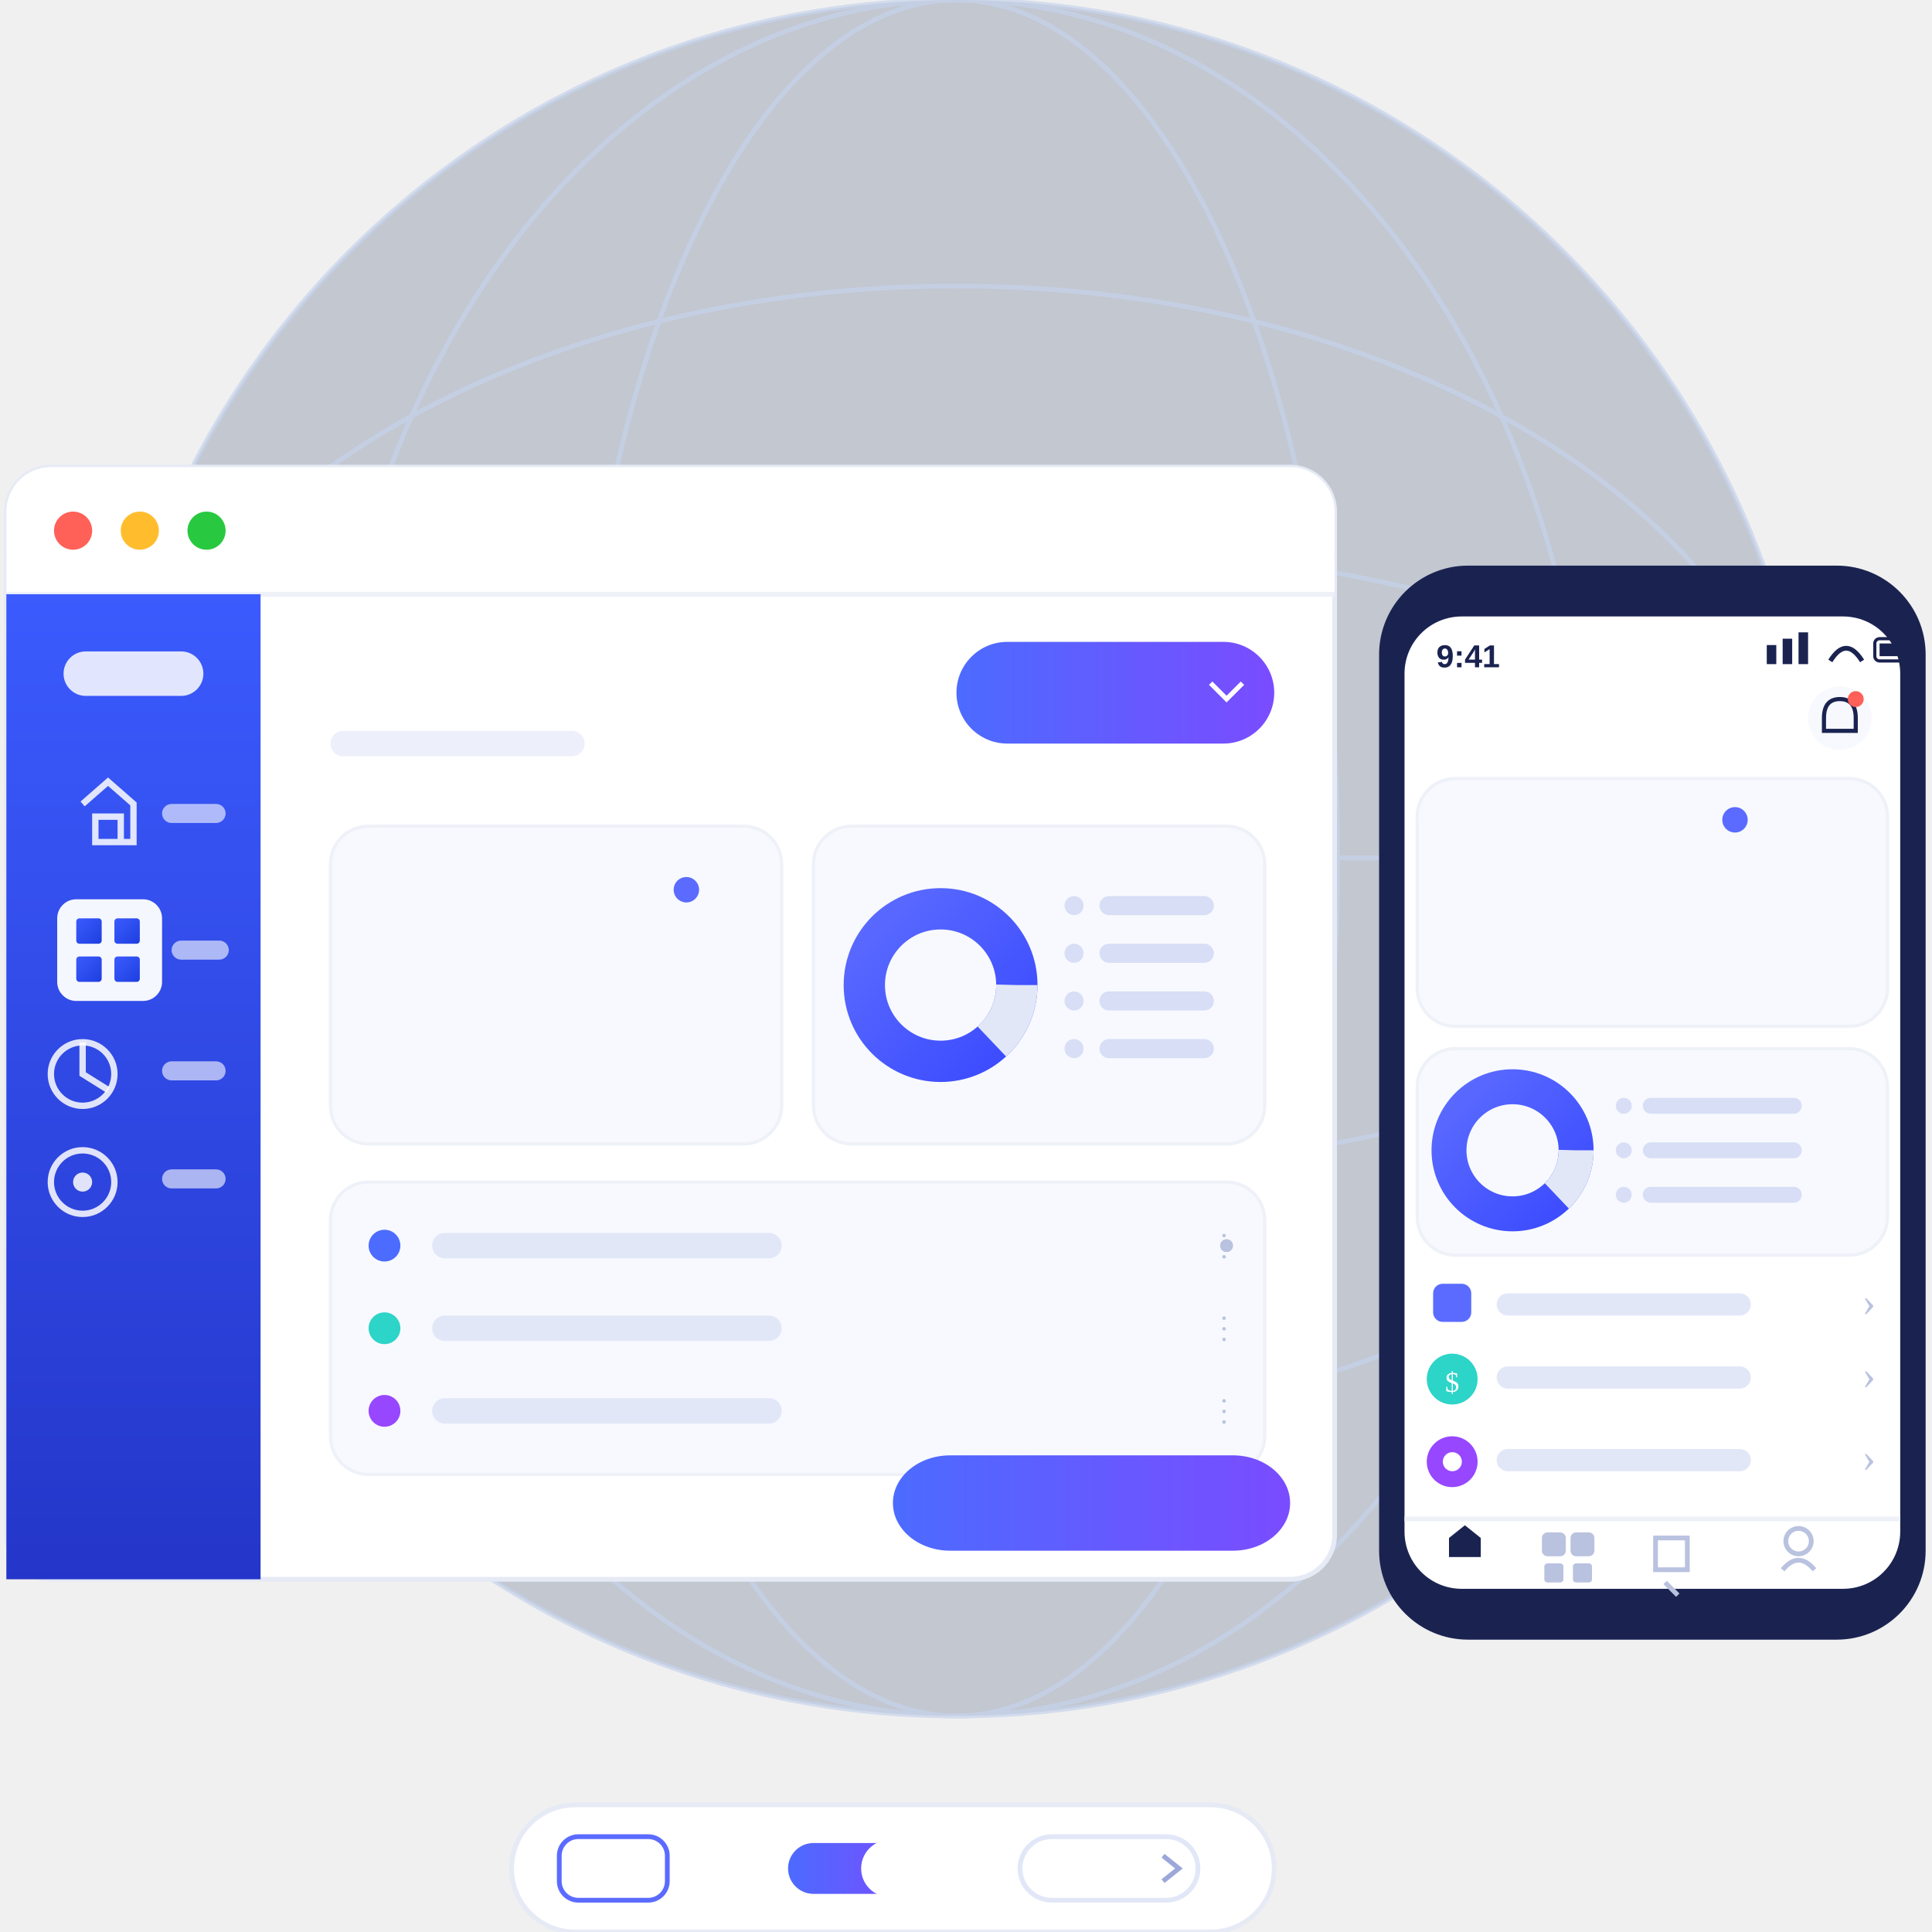
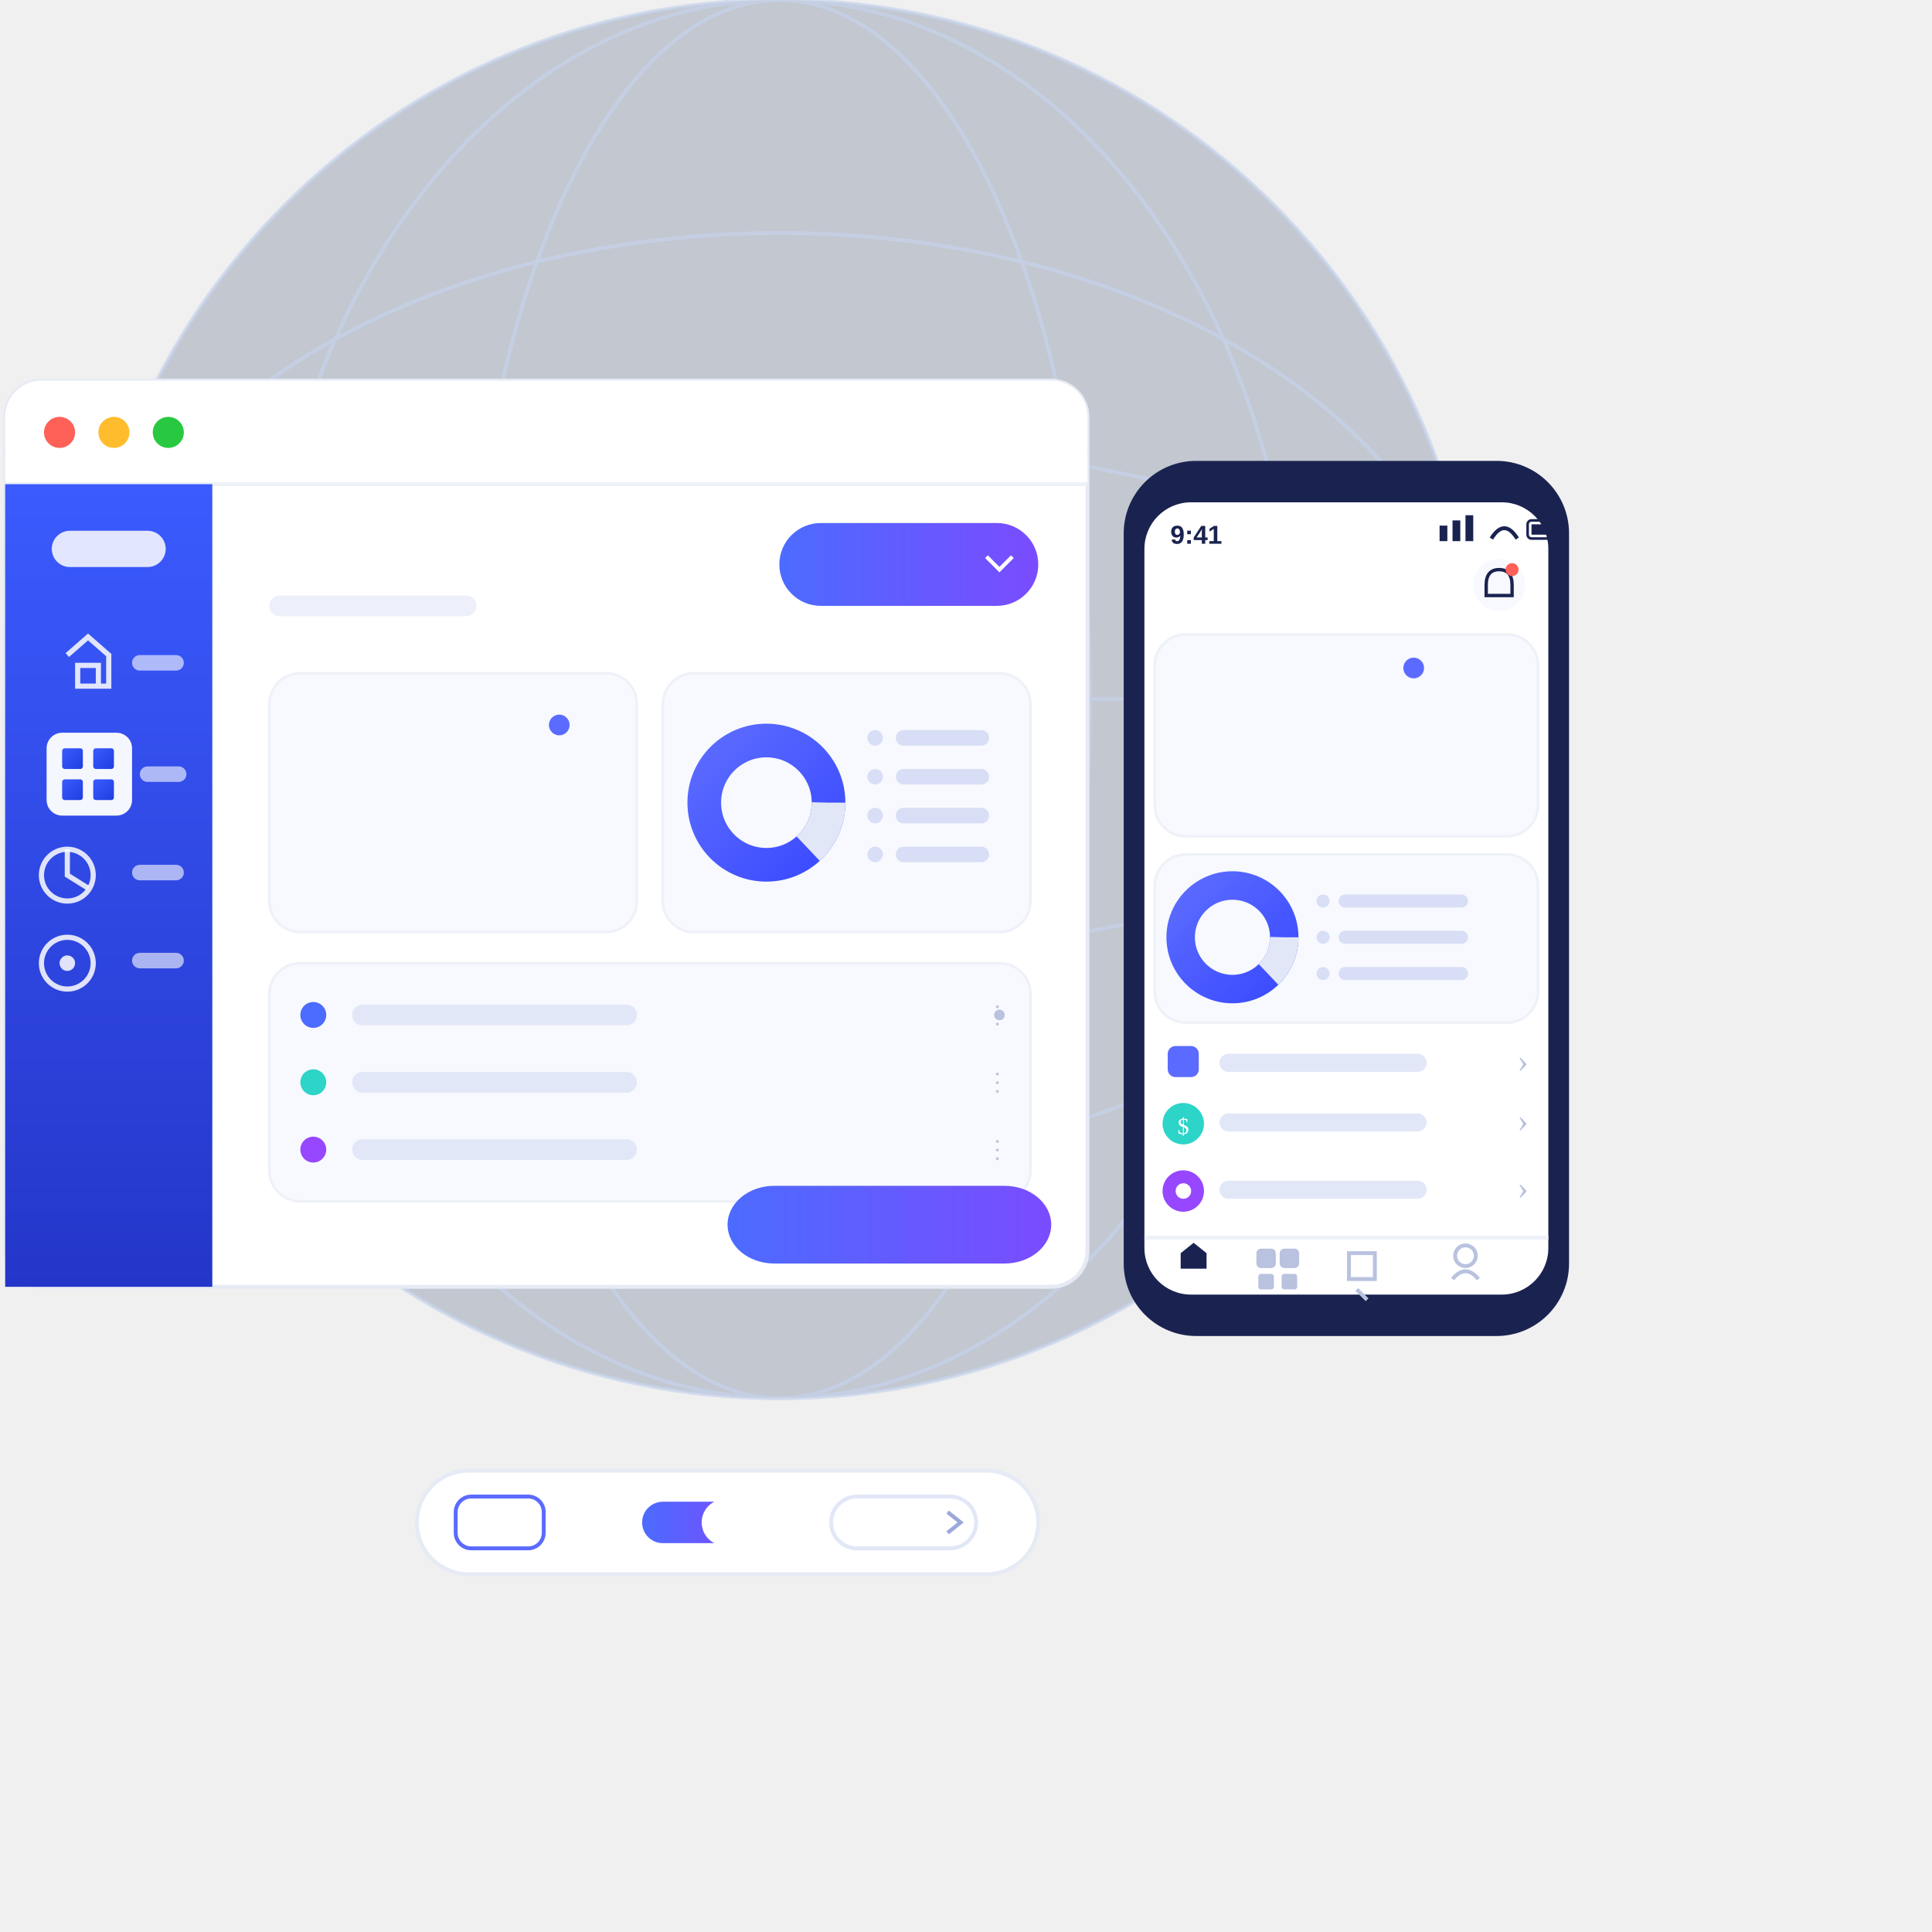
- <svg xmlns="http://www.w3.org/2000/svg" width="220" height="220" viewBox="0 0 220 220">
+ <svg xmlns="http://www.w3.org/2000/svg" width="220" height="220" viewBox="0 0 270 270">
  <defs>
    <linearGradient id="bubbleBlue" x1="0%" y1="0%" x2="100%" y2="100%">
      <stop offset="0%" stop-color="#3B5BFE" />
      <stop offset="100%" stop-color="#1E3FE0" />
    </linearGradient>
    <linearGradient id="bubbleTeal" x1="0%" y1="0%" x2="100%" y2="100%">
      <stop offset="0%" stop-color="#2DD4C8" />
      <stop offset="100%" stop-color="#16B8AE" />
    </linearGradient>
    <linearGradient id="bubblePurple" x1="0%" y1="0%" x2="100%" y2="100%">
      <stop offset="0%" stop-color="#9747FF" />
      <stop offset="100%" stop-color="#7A2FE0" />
    </linearGradient>
    <linearGradient id="sidebarGrad" x1="0%" y1="0%" x2="0%" y2="100%">
      <stop offset="0%" stop-color="#3B5BFE" />
      <stop offset="100%" stop-color="#2436C9" />
    </linearGradient>
    <linearGradient id="btnGrad" x1="0%" y1="0%" x2="100%" y2="0%">
      <stop offset="0%" stop-color="#4C6BFF" />
      <stop offset="100%" stop-color="#7A4CFF" />
    </linearGradient>
    <linearGradient id="donutGrad" x1="0%" y1="0%" x2="100%" y2="100%">
      <stop offset="0%" stop-color="#5B6BFF" />
      <stop offset="100%" stop-color="#3B4BFF" />
    </linearGradient>
  </defs>
  <style>
    .floatSlow{animation:floatSlow 6s ease-in-out infinite;transform-origin:center;}
    .pulse{animation:pulse 3s ease-in-out infinite;transform-origin:center;}
    .draw{stroke-dasharray:220;stroke-dashoffset:220;animation:draw 4s ease-in-out infinite alternate;}
    @keyframes floatSlow{0%,100%{transform:translateY(0px);}50%{transform:translateY(-4px);}}
    @keyframes pulse{0%,100%{transform:scale(1);}50%{transform:scale(1.03);}}
    @keyframes draw{0%{stroke-dashoffset:220;}100%{stroke-dashoffset:0;}}
  </style>
  <g transform="translate(-77.434,-7.237) scale(0.361842)">
    <circle cx="515" cy="290" r="270" fill="#a4abbb" opacity="0.6" />
    <g stroke="#c6d3eb" stroke-width="1.5" fill="none" opacity="0.7">
      <ellipse cx="515" cy="290" rx="270" ry="270" />
      <ellipse cx="515" cy="290" rx="270" ry="100" />
      <ellipse cx="515" cy="290" rx="270" ry="180" />
      <ellipse cx="515" cy="290" rx="120" ry="270" />
      <ellipse cx="515" cy="290" rx="200" ry="270" />
      <line x1="245" y1="290" x2="785" y2="290" />
    </g>
    <path d="M 350 350 Q 390 370 370 410 Q 420 420 410 460" fill="#C7D7F7" opacity="0.8" />
    <g class="floatSlow">
      <rect x="216" y="167" width="418" height="350" rx="14" fill="#FFFFFF" stroke="#E6EAF5" stroke-width="1.5" />
      <rect x="216" y="167" width="418" height="40" rx="14" fill="#FFFFFF" />
      <rect x="216" y="195" width="418" height="12" fill="#FFFFFF" />
      <circle cx="237" cy="187" r="6" fill="#FF6058" />
      <circle cx="258" cy="187" r="6" fill="#FFBD2E" />
      <circle cx="279" cy="187" r="6" fill="#28C940" />
      <line x1="216" y1="207" x2="634" y2="207" stroke="#EEF1F8" stroke-width="1.5" />
      <rect x="216" y="207" width="80" height="310" fill="url(#sidebarGrad)" />
      <rect x="234" y="225" width="44" height="14" rx="7" fill="#FFFFFF" opacity="0.85" />
      <g fill="#FFFFFF" opacity="0.85">
        <path d="M 240 273 L 248 266 L 256 273 L 256 285 L 244 285 L 244 277 L 252 277 L 252 285 L 256 285" fill="none" stroke="#FFFFFF" stroke-width="2" />
      </g>
      <rect x="265" y="273" width="20" height="6" rx="3" fill="#FFFFFF" opacity="0.6" />
      <rect x="232" y="303" width="33" height="32" rx="6" fill="#FFFFFF" opacity="0.95" />
      <g fill="url(#bubbleBlue)">
        <rect x="238" y="309" width="8" height="8" rx="1" />
        <rect x="250" y="309" width="8" height="8" rx="1" />
        <rect x="238" y="321" width="8" height="8" rx="1" />
        <rect x="250" y="321" width="8" height="8" rx="1" />
      </g>
      <rect x="268" y="316" width="18" height="6" rx="3" fill="#FFFFFF" opacity="0.6" />
      <circle cx="240" cy="358" r="10" fill="none" stroke="#FFFFFF" stroke-width="2" opacity="0.85" />
      <path d="M 240 348 L 240 358 L 248 363" stroke="#FFFFFF" stroke-width="2" fill="none" opacity="0.85" />
      <rect x="265" y="354" width="20" height="6" rx="3" fill="#FFFFFF" opacity="0.6" />
      <circle cx="240" cy="392" r="10" fill="none" stroke="#FFFFFF" stroke-width="2" opacity="0.85" />
      <circle cx="240" cy="392" r="3" fill="#FFFFFF" opacity="0.85" />
      <rect x="265" y="388" width="20" height="6" rx="3" fill="#FFFFFF" opacity="0.6" />
      <rect x="318" y="250" width="80" height="8" rx="4" fill="#EDF0FA" />
      <rect class="pulse" x="515" y="222" width="100" height="32" rx="16" fill="url(#btnGrad)" />
      <path d="M 595 235 L 600 240 L 605 235" stroke="#FFFFFF" stroke-width="1.5" fill="none" />
      <rect x="318" y="280" width="142" height="100" rx="12" fill="#F7F9FE" stroke="#EEF1F8" />
      <polyline class="draw" points="330,355 350,340 365,350 385,320 405,335 430,300" fill="none" stroke="#5B6BFF" stroke-width="2.5" />
      <circle cx="430" cy="300" r="4" fill="#5B6BFF" />
      <rect x="470" y="280" width="142" height="100" rx="12" fill="#F7F9FE" stroke="#EEF1F8" />
      <circle cx="510" cy="330" r="24" fill="none" stroke="url(#donutGrad)" stroke-width="13" />
      <circle cx="510" cy="330" r="24" fill="none" stroke="#E2E7F8" stroke-width="13" stroke-dasharray="20 150" />
      <g fill="#D7DEF5">
        <circle cx="552" cy="305" r="3" />
        <rect x="560" y="302" width="36" height="6" rx="3" />
        <circle cx="552" cy="320" r="3" />
        <rect x="560" y="317" width="36" height="6" rx="3" />
        <circle cx="552" cy="335" r="3" />
        <rect x="560" y="332" width="36" height="6" rx="3" />
        <circle cx="552" cy="350" r="3" />
        <rect x="560" y="347" width="36" height="6" rx="3" />
      </g>
      <rect x="318" y="392" width="294" height="92" rx="12" fill="#F7F9FE" stroke="#EEF1F8" />
      <circle cx="335" cy="412" r="5" fill="#4C6BFF" />
      <rect x="350" y="408" width="110" height="8" rx="4" fill="#E2E7F8" />
      <circle cx="600" cy="412" r="2" fill="#B9C2DF" />
      <circle cx="600" cy="412" r="2" fill="#B9C2DF" transform="translate(0,0)" />
      <text x="598" y="416" font-size="10" fill="#B9C2DF">⋮</text>
      <circle cx="335" cy="438" r="5" fill="#2DD4C8" />
      <rect x="350" y="434" width="110" height="8" rx="4" fill="#E2E7F8" />
      <text x="598" y="442" font-size="10" fill="#B9C2DF">⋮</text>
      <circle cx="335" cy="464" r="5" fill="#9747FF" />
      <rect x="350" y="460" width="110" height="8" rx="4" fill="#E2E7F8" />
      <text x="598" y="468" font-size="10" fill="#B9C2DF">⋮</text>
      <rect class="pulse" x="495" y="478" width="125" height="30" rx="18" fill="url(#btnGrad)" />
    </g>
    <g class="floatSlow">
      <rect x="648" y="198" width="172" height="338" rx="28" fill="#1A2350" />
      <rect x="656" y="214" width="156" height="306" rx="18" fill="#FFFFFF" />
      <rect x="710" y="203" width="48" height="9" rx="4" fill="#1A2350" />
      <text x="666" y="230" font-family="Arial, sans-serif" font-size="10" fill="#1A2350" font-weight="bold">9:41</text>
      <g fill="#1A2350">
        <rect x="770" y="223" width="3" height="6" />
        <rect x="775" y="221" width="3" height="8" />
        <rect x="780" y="219" width="3" height="10" />
        <path d="M 790 228 Q 795 220 800 228" fill="none" stroke="#1A2350" stroke-width="1.5" />
        <rect x="804" y="221" width="10" height="7" rx="1.5" fill="none" stroke="#1A2350" stroke-width="1" />
        <rect x="805.5" y="222.5" width="7" height="4" fill="#1A2350" />
      </g>
      <circle cx="793" cy="246" r="10" fill="#F7F9FE" />
      <path d="M 793 240 Q 798 240 798 246 L 798 250 L 788 250 L 788 246 Q 788 240 793 240" fill="none" stroke="#1A2350" stroke-width="1.3" />
      <circle cx="798" cy="240" r="2.5" fill="#FF6058" />
      <rect x="660" y="265" width="148" height="78" rx="12" fill="#F7F9FE" stroke="#EEF1F8" />
      <polyline class="draw" points="672,320 690,308 705,316 722,292 740,303 760,278" fill="none" stroke="#5B6BFF" stroke-width="2.5" />
      <circle cx="760" cy="278" r="4" fill="#5B6BFF" />
      <rect x="660" y="350" width="148" height="65" rx="12" fill="#F7F9FE" stroke="#EEF1F8" />
      <circle cx="690" cy="382" r="20" fill="none" stroke="url(#donutGrad)" stroke-width="11" />
      <circle cx="690" cy="382" r="20" fill="none" stroke="#E2E7F8" stroke-width="11" stroke-dasharray="16 120" />
      <g fill="#D7DEF5">
        <circle cx="725" cy="368" r="2.5" />
        <rect x="731" y="365.5" width="50" height="5" rx="2.5" />
        <circle cx="725" cy="382" r="2.5" />
        <rect x="731" y="379.5" width="50" height="5" rx="2.5" />
        <circle cx="725" cy="396" r="2.5" />
        <rect x="731" y="393.5" width="50" height="5" rx="2.5" />
      </g>
      <rect x="665" y="424" width="12" height="12" rx="3" fill="#5B6BFF" />
      <rect x="685" y="427" width="80" height="7" rx="3.5" fill="#E2E7F8" />
      <text x="800" y="434" font-size="13" fill="#B9C2DF">›</text>
      <circle cx="671" cy="454" r="8" fill="#2DD4C8" />
      <text x="671" y="458" text-anchor="middle" font-size="9" fill="#fff">$</text>
      <rect x="685" y="450" width="80" height="7" rx="3.5" fill="#E2E7F8" />
      <text x="800" y="457" font-size="13" fill="#B9C2DF">›</text>
      <circle cx="671" cy="480" r="8" fill="#9747FF" />
      <path d="M 671 477 a 3 3 0 1 0 0.1 0" fill="#fff" />
      <rect x="685" y="476" width="80" height="7" rx="3.5" fill="#E2E7F8" />
      <text x="800" y="483" font-size="13" fill="#B9C2DF">›</text>
      <line x1="656" y1="498" x2="812" y2="498" stroke="#EEF1F8" stroke-width="1.5" />
      <path d="M 670 510 L 670 504 L 675 500 L 680 504 L 680 510 Z" fill="#1A2350" />
      <g fill="none" stroke="#B9C2DF" stroke-width="1.5">
        <rect x="700" y="503" width="6" height="6" rx="1" />
        <rect x="709" y="503" width="6" height="6" rx="1" />
        <rect x="700" y="512" width="6" height="6" rx="1" opacity="0" />
      </g>
      <rect x="700" y="503" width="6" height="6" rx="1" fill="#B9C2DF" />
      <rect x="709" y="503" width="6" height="6" rx="1" fill="#B9C2DF" />
      <rect x="700" y="512" width="6" height="6" rx="1" fill="#B9C2DF" />
      <rect x="709" y="512" width="6" height="6" rx="1" fill="#B9C2DF" />
      <path d="M 735 504 L 745 504 L 745 514 L 735 514 Z M 738 518 L 742 522" stroke="#B9C2DF" stroke-width="1.5" fill="none" />
      <circle cx="780" cy="505" r="4" fill="none" stroke="#B9C2DF" stroke-width="1.5" />
      <path d="M 775 514 Q 780 508 785 514" fill="none" stroke="#B9C2DF" stroke-width="1.5" />
    </g>
    <g>
      <rect x="375" y="588" width="240" height="40" rx="20" fill="#FFFFFF" stroke="#E6EAF5" stroke-width="1.5" />
      <rect x="390" y="598" width="34" height="20" rx="6" fill="none" stroke="#5B6BFF" stroke-width="1.5" />
      <rect x="462" y="600" width="40" height="16" rx="8" fill="url(#btnGrad)" />
      <circle cx="494" cy="608" r="9" fill="#FFFFFF" />
      <rect x="535" y="598" width="56" height="20" rx="10" fill="#FFFFFF" stroke="#E2E7F8" stroke-width="1.5" />
      <path d="M 580 604 L 585 608 L 580 612" stroke="#9CA8D9" stroke-width="1.5" fill="none" />
    </g>
  </g>
</svg>
